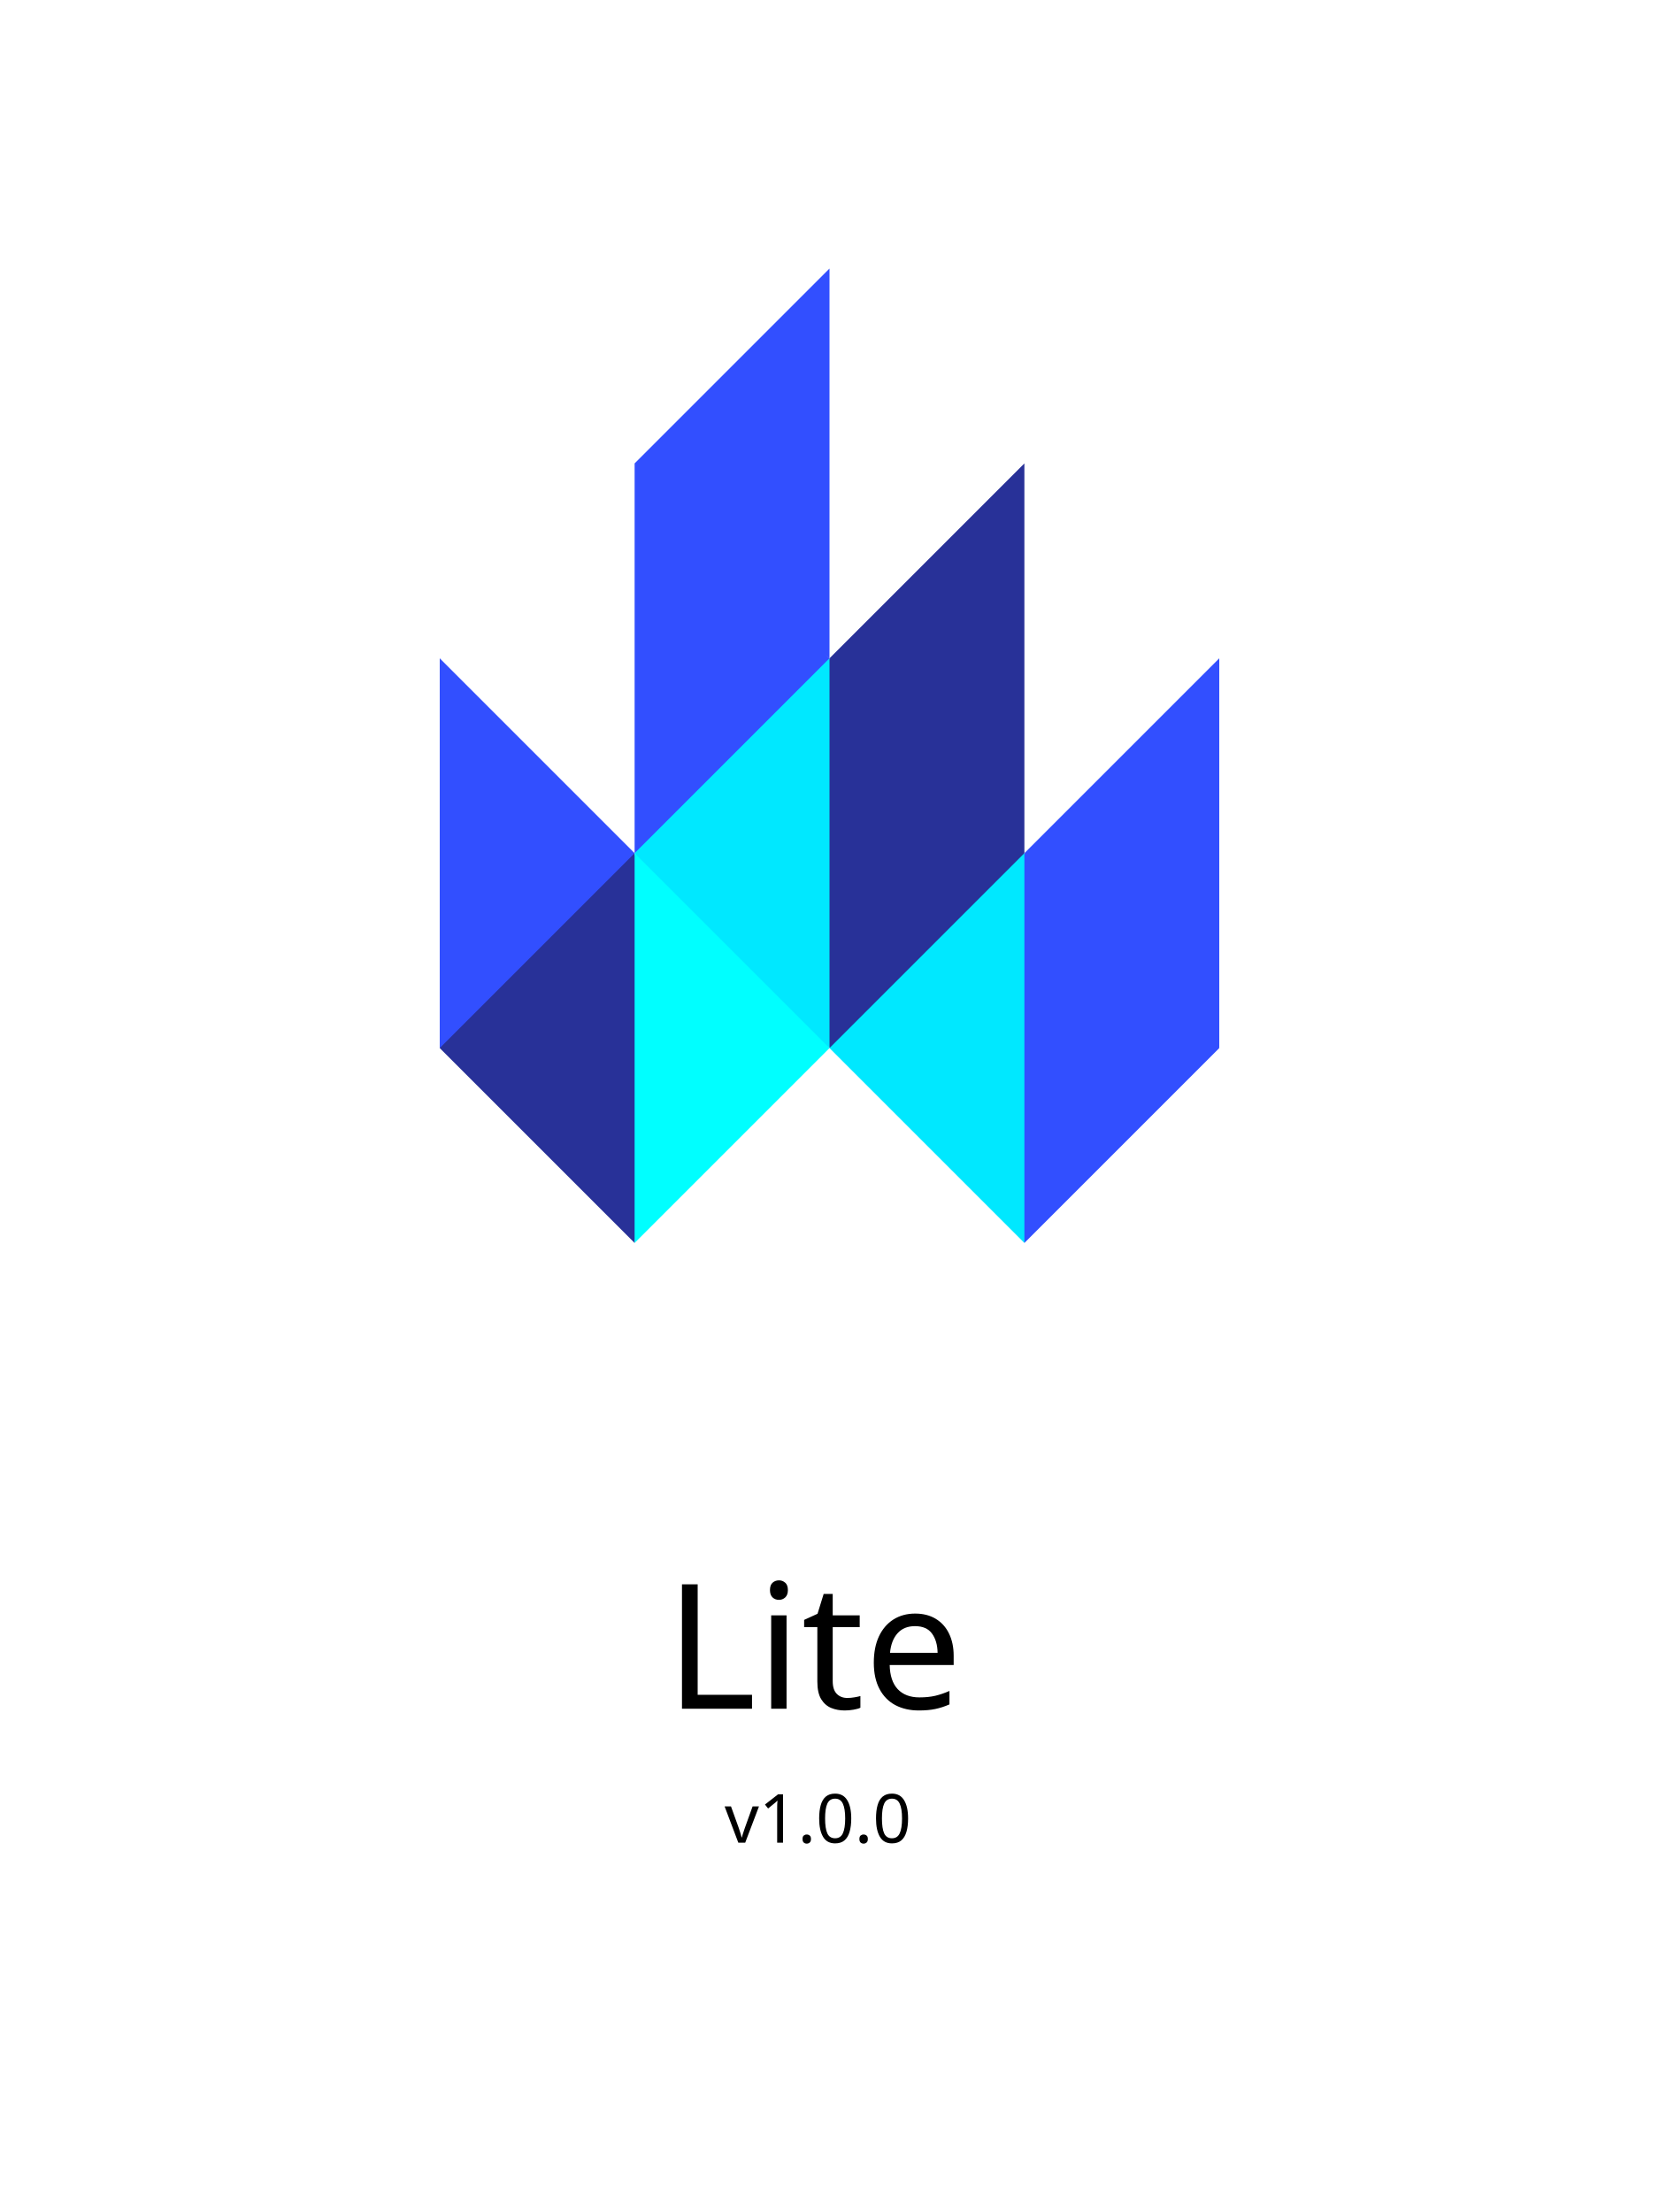
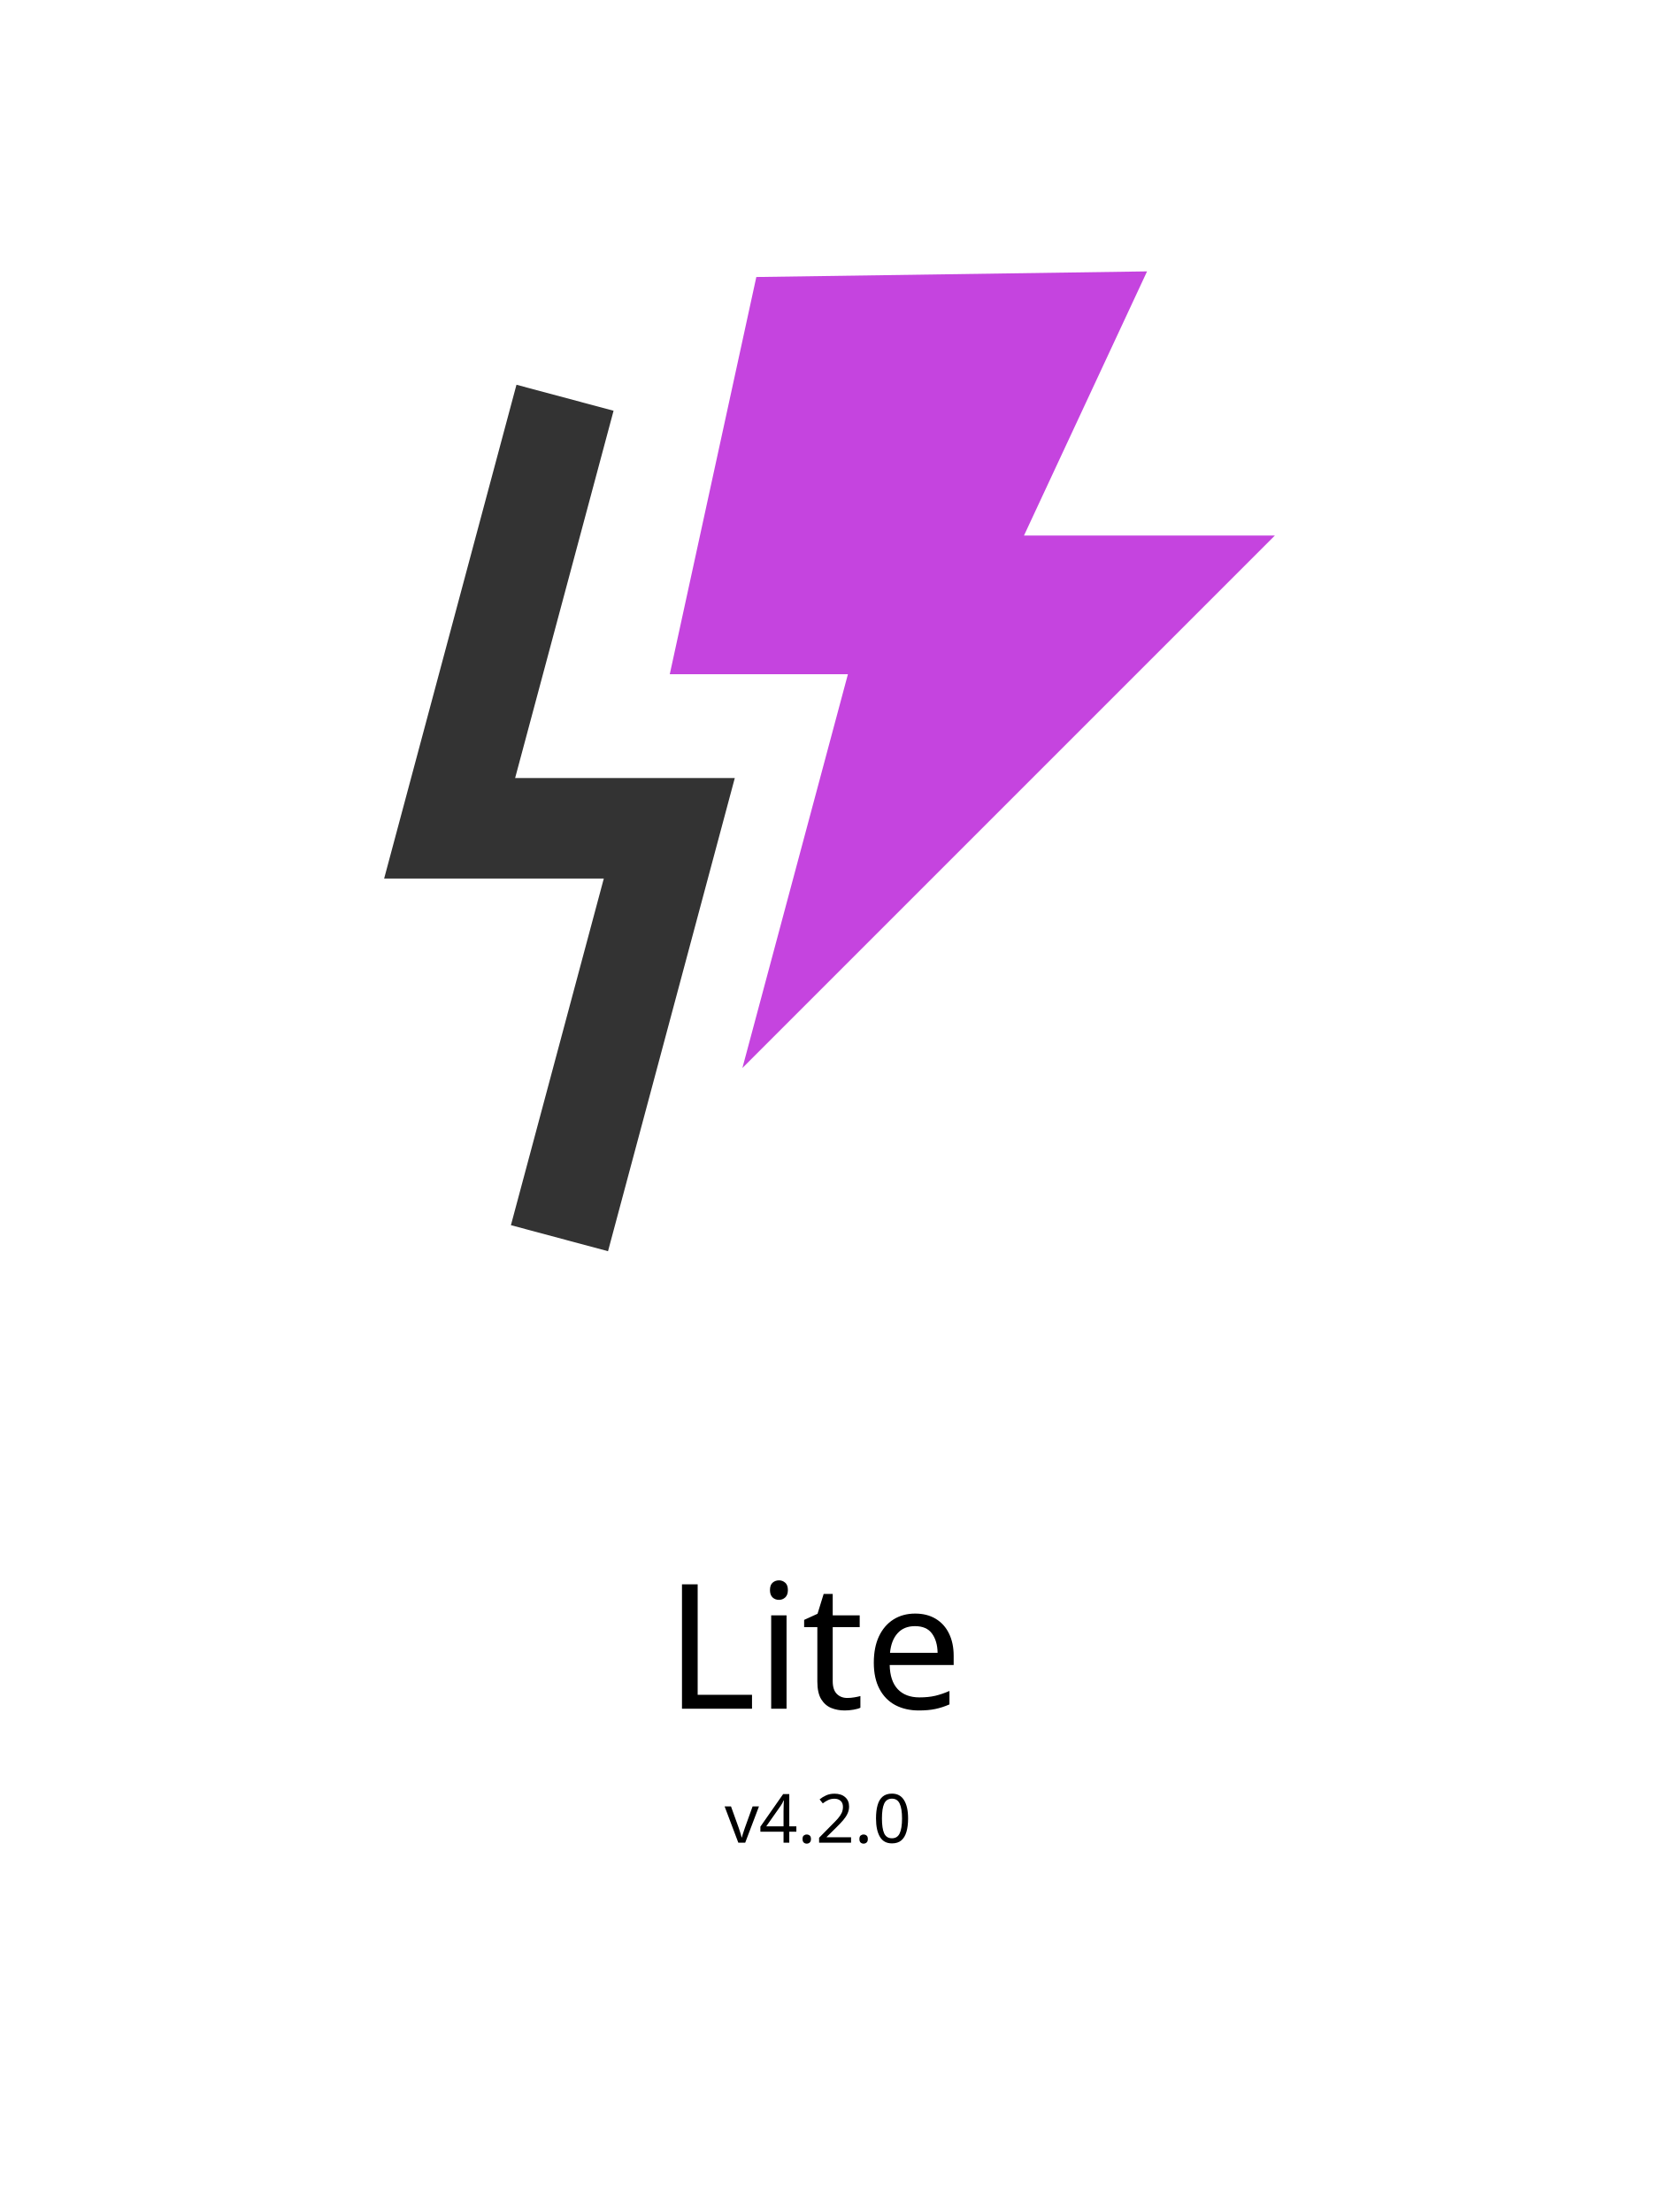
<svg xmlns="http://www.w3.org/2000/svg" width="1536" height="2048" viewBox="0 0 406.4 541.867" version="1.1" id="svg5">
  <defs id="defs2" />
  <g id="layer1">
-     <g id="g842" transform="matrix(0.2645833,0,0,0.2645833,107.7184,65.77899)">
-       <path fill="#324fff" d="M 0,360.875 V 721.751 A 317.119,317.119 0 0 0 180.438,541.313 Z" id="path1049" style="stroke-width:1" />
-       <path fill="#283198" d="m 180.438,541.313 c 25.712,123.149 23.908,212.014 0,360.875 L 0,721.751 Z" id="path1051" style="stroke-width:1" />
-       <path fill="#00ffff" d="M 180.438,541.313 V 902.188 L 360.875,721.751 A 676.19,676.19 0 0 0 180.438,541.313 Z" id="path1053" style="stroke-width:1" />
-       <path fill="#324fff" d="m 360.875,0 v 360.875 c 0,0 -142.997,-109.616 -180.438,-180.438 z" id="path1055" style="stroke-width:1" />
-       <path fill="#324fff" d="M 180.438,180.438 V 541.313 A 382.528,382.528 0 0 0 360.875,360.875 Z" id="path1057" style="stroke-width:1" />
-       <path fill="#00e8ff" d="m 360.875,360.875 a 820.991,820.991 0 0 1 0,360.875 L 180.438,541.313 Z" id="path1059" style="stroke-width:1" />
-       <path fill="#283198" d="M 360.875,360.875 V 721.751 C 437.561,687.919 502.97,636.043 541.313,541.313 514.698,464.627 459.665,401.925 360.875,360.875 Z" id="path1061" style="stroke-width:1" />
-       <path fill="#283198" d="M 541.313,180.438 V 541.313 L 360.875,360.875 Z" id="path1063" style="stroke-width:1" />
-       <path fill="#00e8ff" d="m 541.313,541.313 c 27.517,121.795 22.104,241.786 0,360.875 L 360.875,721.751 Z" id="path1065" style="stroke-width:1" />
-       <path fill="#324fff" d="M 541.313,541.313 V 902.188 L 721.751,721.751 C 697.392,654.087 639.2,595.895 541.313,541.313 Z" id="path1067" style="stroke-width:1" />
-       <path fill="#324fff" d="M 721.751,360.875 V 721.751 L 541.313,541.313 Z" id="path1069" style="stroke-width:1" />
-     </g>
    <text xml:space="preserve" style="font-size:42.686px;line-height:125%;font-family:sans-serif;letter-spacing:0px;word-spacing:0px;fill:#000000;fill-opacity:1;stroke:none;stroke-width:0.265px;stroke-linecap:butt;stroke-linejoin:miter;stroke-opacity:1" x="162.921" y="418.583" id="text3009">
      <tspan id="tspan3007" style="font-size:42.686px;fill:#000000;fill-opacity:1;stroke:none;stroke-width:0.265px" x="162.921" y="418.583">Lite</tspan>
    </text>
    <text xml:space="preserve" style="font-size:16.581px;line-height:125%;font-family:sans-serif;letter-spacing:0px;word-spacing:0px;fill:#000000;fill-opacity:1;stroke:none;stroke-width:0.265px;stroke-linecap:butt;stroke-linejoin:miter;stroke-opacity:1" x="177.503" y="451.392" id="text7478">
-       <tspan id="tspan7476" style="font-size:16.581px;fill:#000000;fill-opacity:1;stroke:none;stroke-width:0.265px" x="177.503" y="451.392">v1.0.0</tspan>
+       <tspan id="tspan7476" style="font-size:16.581px;fill:#000000;fill-opacity:1;stroke:none;stroke-width:0.265px" x="177.503" y="451.392">v4.2.0</tspan>
    </text>
+     <g id="g837" transform="matrix(0.2645833,0,0,0.2645833,60.64887,50.0657)">
+       <g transform="matrix(34.48333,0,0,34.48333,-8904.474,-10800.524)" fill-rule="evenodd" stroke-width="0.029" id="g8">
+         <path id="big_thunder" d="m 271.885,315.16 -2.324,10.665 h 4.783 l -2.833,10.573 14.297,-14.297 h -6.736 l 3.304,-7.092 z" fill="#c544df">
+           </path>
+         <path id="little_thunder" d="m 265.445,318.053 -3.553,13.258 h 5.898 l -2.494,9.307 2.607,0.699 3.404,-12.705 h -5.898 l 2.643,-9.861 z" color="#000000" fill="#333333" stroke-width="0.029" style="-inkscape-stroke:none">
+           </path>
+       </g>
+     </g>
  </g>
</svg>
